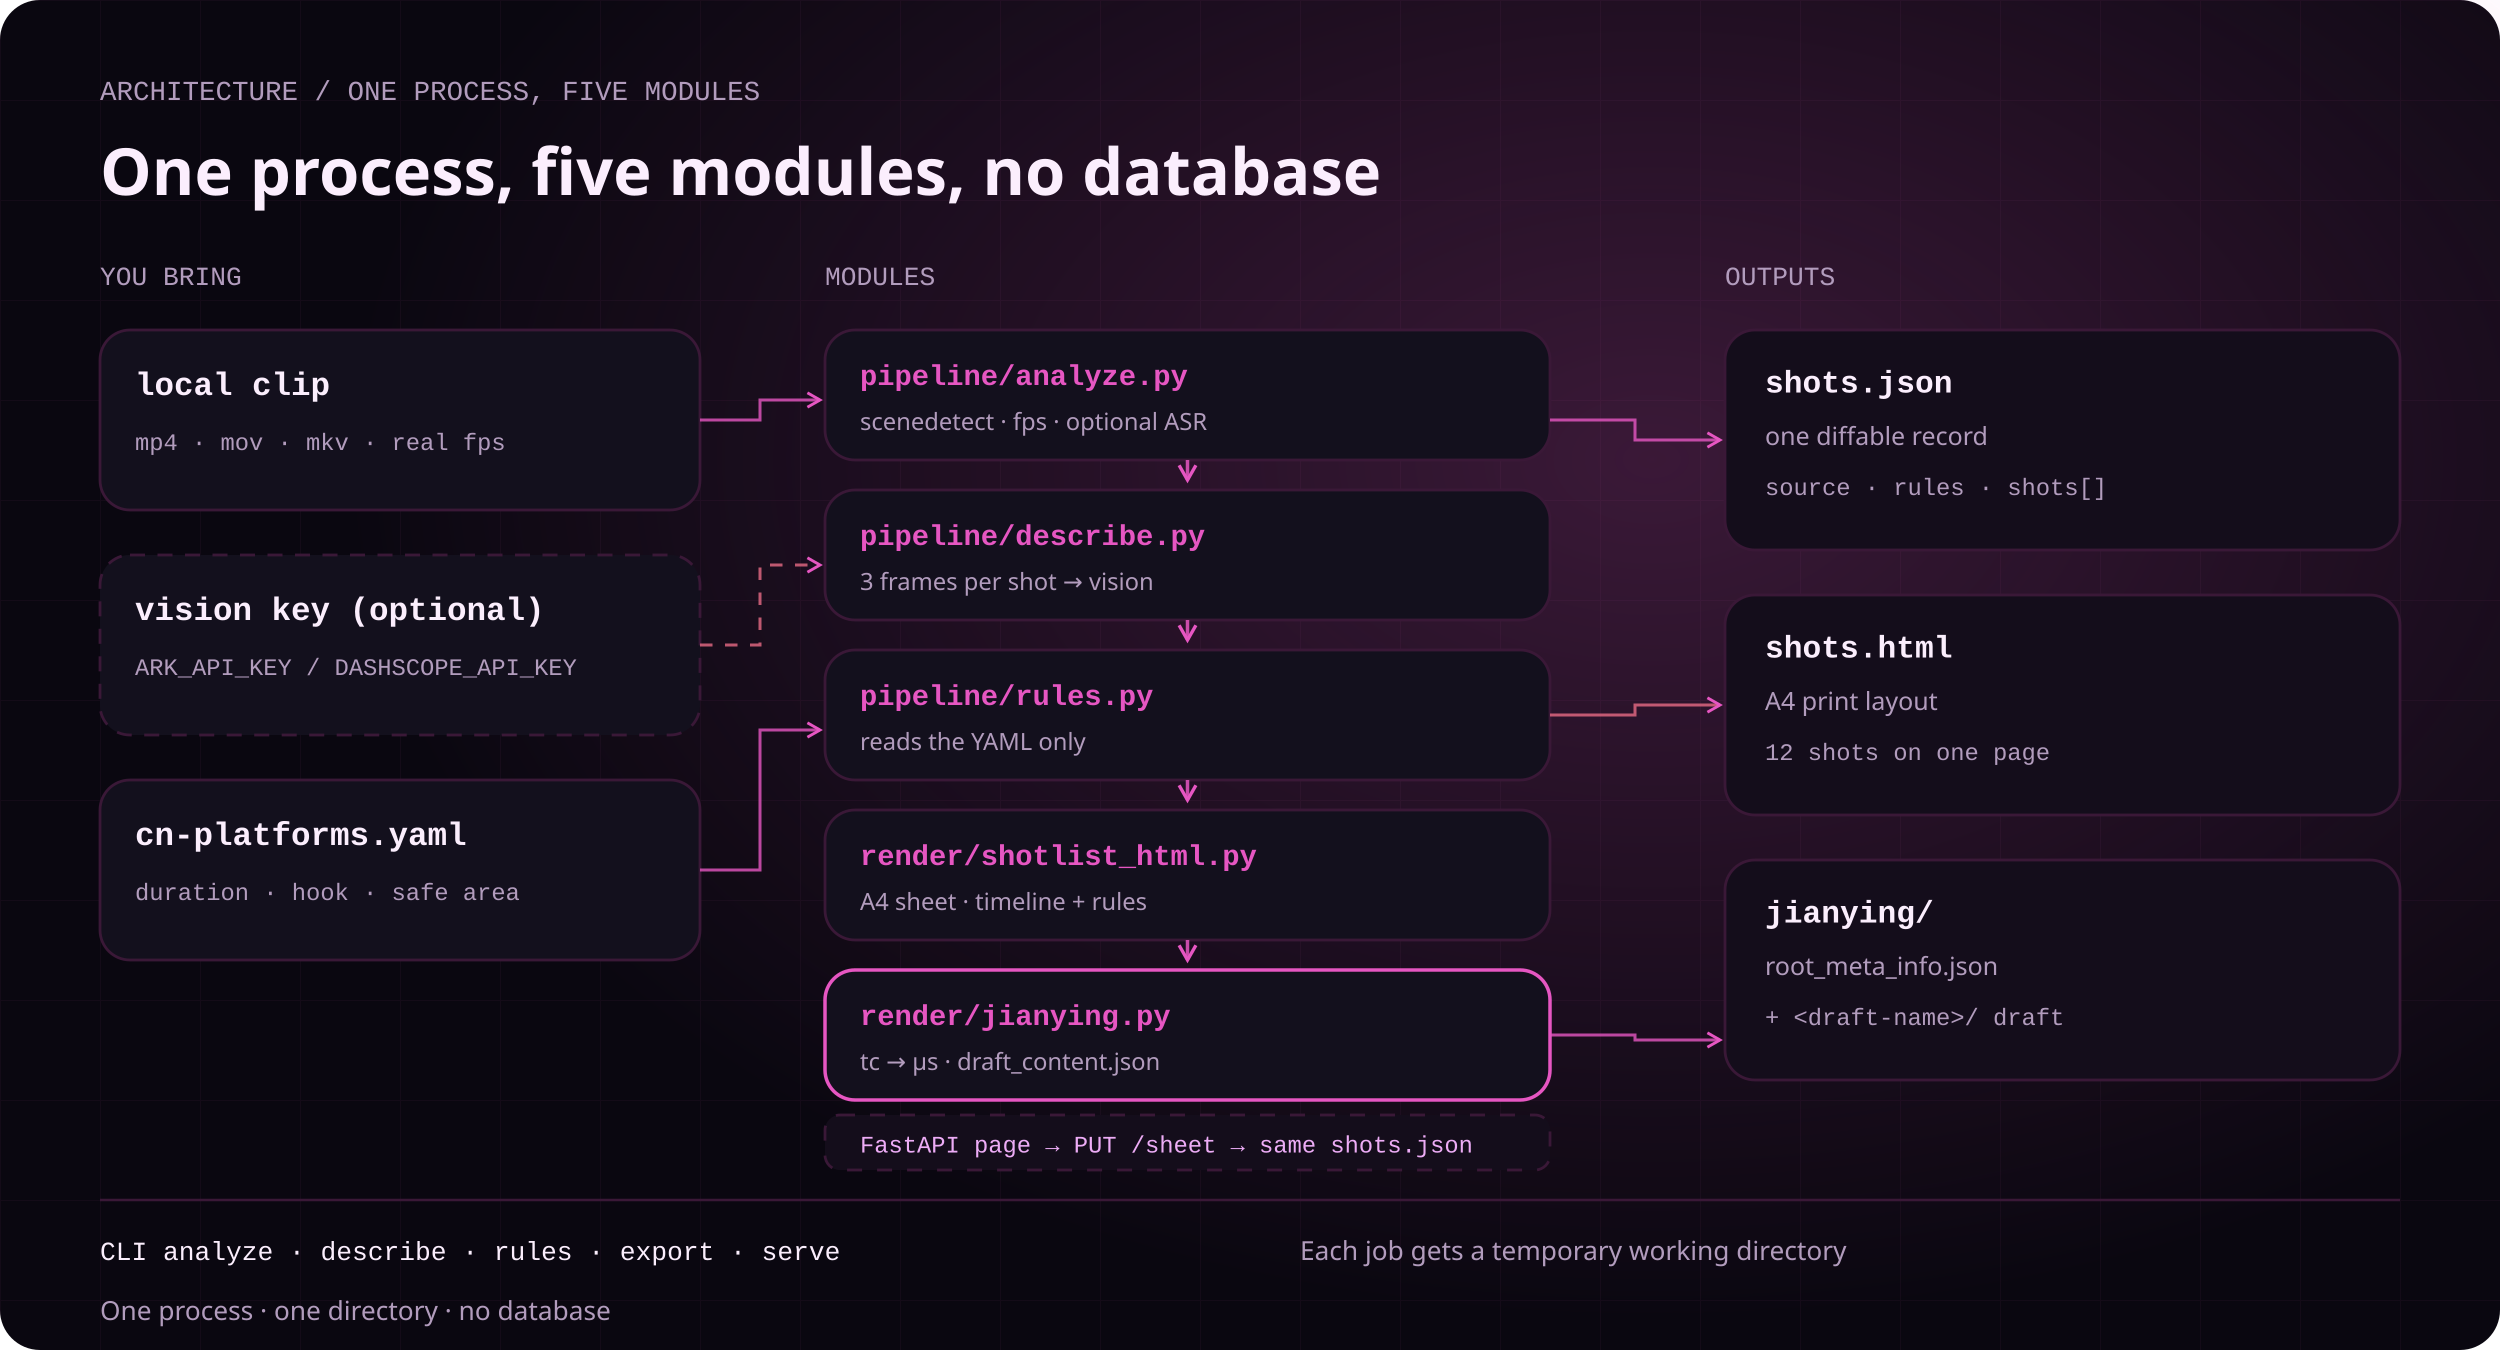
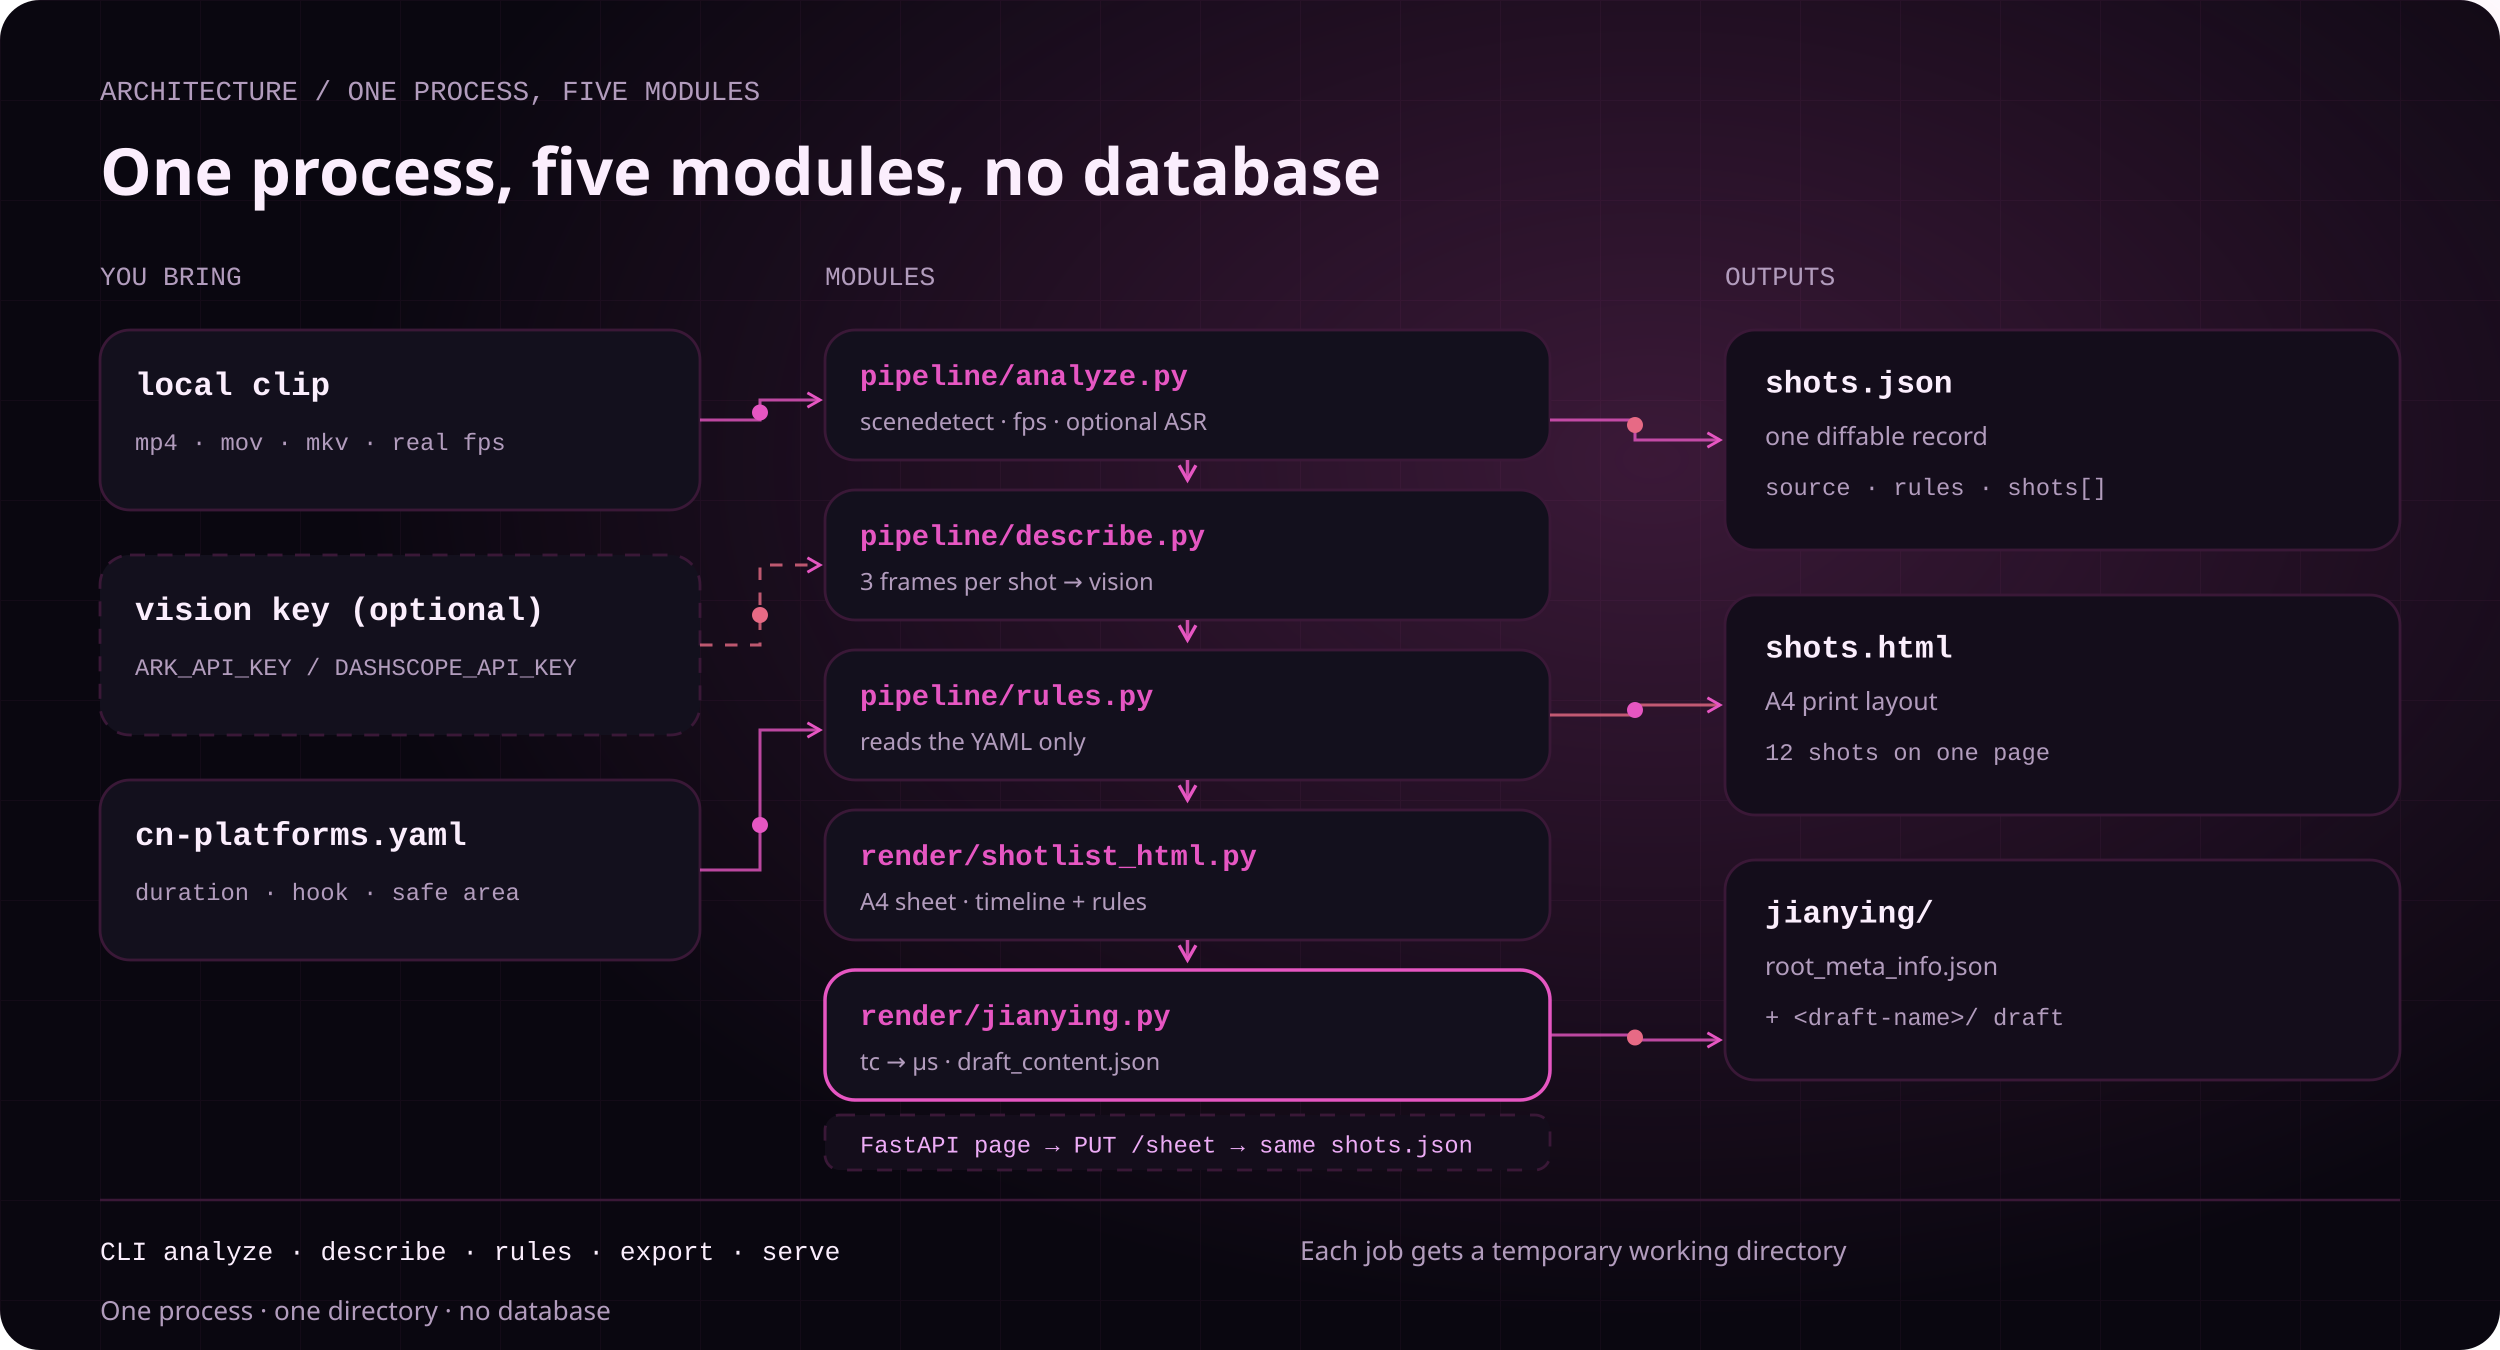
<svg xmlns="http://www.w3.org/2000/svg" viewBox="0 0 1000 540" width="1000" height="540" font-family="'Space Grotesk', 'PingFang SC', 'Hiragino Sans GB', 'Microsoft YaHei', system-ui, sans-serif" data-palette="e656c2-e76a85-edacf6-112c17ac6da9" role="img" aria-labelledby="architecture-dark-t architecture-dark-d">
  <defs>
    <linearGradient id="architecture-dark-neon" x1="0" y1="0" x2="1" y2="1">
      <stop stop-color="#e656c2" />
      <stop offset=".55" stop-color="#e76a85" />
      <stop offset="1" stop-color="#edacf6" />
    </linearGradient>
    <radialGradient id="architecture-dark-halo">
      <stop stop-color="#e656c2" stop-opacity="0.22" />
      <stop offset="1" stop-color="#e656c2" stop-opacity="0" />
    </radialGradient>
    <pattern id="architecture-dark-grid" width="40" height="40" patternUnits="userSpaceOnUse">
      <path d="M40 0H0V40" fill="none" stroke="#3a1837" stroke-opacity=".45" stroke-width=".7" />
    </pattern>
    <filter id="architecture-dark-glow" x="-70%" y="-70%" width="240%" height="240%">
      <feGaussianBlur stdDeviation="4.5" result="b" />
      <feMerge>
        <feMergeNode in="b" />
        <feMergeNode in="SourceGraphic" />
      </feMerge>
    </filter>
    <marker id="architecture-dark-arrow" viewBox="0 0 10 10" refX="8" refY="5" markerWidth="6" markerHeight="6" orient="auto-start-reverse">
      <path d="m1 1 7 4-7 4" fill="none" stroke="#e656c2" stroke-width="1.6" />
    </marker>
  </defs>
  <style>
.flow{stroke-dasharray:7 12;animation:flow 5.5s linear infinite}
.pulse{animation:pulse 5s ease-in-out infinite}
.trace{animation:trace 6.5s linear infinite}
@keyframes flow{to{stroke-dashoffset:-152}}
@keyframes pulse{0%,100%{opacity:.3}50%{opacity:1}}
@keyframes trace{0%{opacity:0}14%,86%{opacity:.8}100%{opacity:0}}
@media(prefers-reduced-motion:reduce){.flow,.pulse,.trace{animation:none}
.flow{stroke-dasharray:none}.pulse,.trace{opacity:.7}}
</style>
  <rect width="1000" height="540" rx="16" fill="#0a0710" />
  <rect width="1000" height="540" rx="16" fill="url(#architecture-dark-grid)" opacity="0.5" />
  <ellipse cx="660" cy="183.6" rx="520" ry="345.6" fill="url(#architecture-dark-halo)" />
  <text x="40" y="40" font-family="ui-monospace, 'SF Mono', Menlo, Consolas, 'Courier New', monospace" font-size="11" fill="#b29cbd" font-weight="400" text-anchor="start" opacity="1">ARCHITECTURE / ONE PROCESS, FIVE MODULES</text>
  <text x="40" y="78" font-family="'Space Grotesk', 'PingFang SC', 'Hiragino Sans GB', 'Microsoft YaHei', system-ui, sans-serif" font-size="26" fill="#fbeefd" font-weight="600" text-anchor="start" opacity="1">One process, five modules, no database</text>
  <text x="40" y="114" font-family="ui-monospace, 'SF Mono', Menlo, Consolas, 'Courier New', monospace" font-size="10.5" fill="#b29cbd" font-weight="400" text-anchor="start" opacity="1">YOU BRING</text>
  <text x="330" y="114" font-family="ui-monospace, 'SF Mono', Menlo, Consolas, 'Courier New', monospace" font-size="10.5" fill="#b29cbd" font-weight="400" text-anchor="start" opacity="1">MODULES</text>
  <text x="690" y="114" font-family="ui-monospace, 'SF Mono', Menlo, Consolas, 'Courier New', monospace" font-size="10.5" fill="#b29cbd" font-weight="400" text-anchor="start" opacity="1">OUTPUTS</text>
  <rect x="40" y="132" width="240" height="72" rx="12" fill="#13101d" stroke="#3a1837" stroke-width="1.1" opacity="1" />
  <text x="54" y="158" font-family="ui-monospace, 'SF Mono', Menlo, Consolas, 'Courier New', monospace" font-size="13" fill="#fbeefd" font-weight="600" text-anchor="start" opacity="1">local clip</text>
  <text x="54" y="180" font-family="ui-monospace, 'SF Mono', Menlo, Consolas, 'Courier New', monospace" font-size="9.5" fill="#b29cbd" font-weight="400" text-anchor="start" opacity="1">mp4 · mov · mkv · real fps</text>
  <rect x="40" y="222" width="240" height="72" rx="12" fill="#13101d" stroke="#3a1837" stroke-width="1.1" opacity="1" stroke-dasharray="6 5" />
  <text x="54" y="248" font-family="ui-monospace, 'SF Mono', Menlo, Consolas, 'Courier New', monospace" font-size="13" fill="#fbeefd" font-weight="600" text-anchor="start" opacity="1">vision key (optional)</text>
  <text x="54" y="270" font-family="ui-monospace, 'SF Mono', Menlo, Consolas, 'Courier New', monospace" font-size="9.5" fill="#b29cbd" font-weight="400" text-anchor="start" opacity="1">ARK_API_KEY / DASHSCOPE_API_KEY</text>
  <rect x="40" y="312" width="240" height="72" rx="12" fill="#13101d" stroke="#3a1837" stroke-width="1.1" opacity="1" />
  <text x="54" y="338" font-family="ui-monospace, 'SF Mono', Menlo, Consolas, 'Courier New', monospace" font-size="13" fill="#fbeefd" font-weight="600" text-anchor="start" opacity="1">cn-platforms.yaml</text>
  <text x="54" y="360" font-family="ui-monospace, 'SF Mono', Menlo, Consolas, 'Courier New', monospace" font-size="9.5" fill="#b29cbd" font-weight="400" text-anchor="start" opacity="1">duration · hook · safe area</text>
  <rect x="330" y="132" width="290" height="52" rx="12" fill="#13101d" stroke="#3a1837" stroke-width="1.1" opacity="1" />
  <text x="344" y="154" font-family="ui-monospace, 'SF Mono', Menlo, Consolas, 'Courier New', monospace" font-size="11.5" fill="#e656c2" font-weight="600" text-anchor="start" opacity="1">pipeline/analyze.py</text>
  <text x="344" y="172" font-family="'Space Grotesk', 'PingFang SC', 'Hiragino Sans GB', 'Microsoft YaHei', system-ui, sans-serif" font-size="9.5" fill="#b29cbd" font-weight="400" text-anchor="start" opacity="1">scenedetect · fps · optional ASR</text>
  <path d="M475 184V192" fill="none" stroke="#e656c2" stroke-width="1.4" stroke-opacity="0.85" marker-end="url(#architecture-dark-arrow)" />
  <rect x="330" y="196" width="290" height="52" rx="12" fill="#13101d" stroke="#3a1837" stroke-width="1.1" opacity="1" />
  <text x="344" y="218" font-family="ui-monospace, 'SF Mono', Menlo, Consolas, 'Courier New', monospace" font-size="11.5" fill="#e656c2" font-weight="600" text-anchor="start" opacity="1">pipeline/describe.py</text>
  <text x="344" y="236" font-family="'Space Grotesk', 'PingFang SC', 'Hiragino Sans GB', 'Microsoft YaHei', system-ui, sans-serif" font-size="9.5" fill="#b29cbd" font-weight="400" text-anchor="start" opacity="1">3 frames per shot → vision</text>
  <path d="M475 248V256" fill="none" stroke="#e656c2" stroke-width="1.4" stroke-opacity="0.85" marker-end="url(#architecture-dark-arrow)" />
  <rect x="330" y="260" width="290" height="52" rx="12" fill="#13101d" stroke="#3a1837" stroke-width="1.1" opacity="1" />
  <text x="344" y="282" font-family="ui-monospace, 'SF Mono', Menlo, Consolas, 'Courier New', monospace" font-size="11.5" fill="#e656c2" font-weight="600" text-anchor="start" opacity="1">pipeline/rules.py</text>
  <text x="344" y="300" font-family="'Space Grotesk', 'PingFang SC', 'Hiragino Sans GB', 'Microsoft YaHei', system-ui, sans-serif" font-size="9.5" fill="#b29cbd" font-weight="400" text-anchor="start" opacity="1">reads the YAML only</text>
  <path d="M475 312V320" fill="none" stroke="#e656c2" stroke-width="1.4" stroke-opacity="0.85" marker-end="url(#architecture-dark-arrow)" />
  <rect x="330" y="324" width="290" height="52" rx="12" fill="#13101d" stroke="#3a1837" stroke-width="1.1" opacity="1" />
  <text x="344" y="346" font-family="ui-monospace, 'SF Mono', Menlo, Consolas, 'Courier New', monospace" font-size="11.5" fill="#e656c2" font-weight="600" text-anchor="start" opacity="1">render/shotlist_html.py</text>
  <text x="344" y="364" font-family="'Space Grotesk', 'PingFang SC', 'Hiragino Sans GB', 'Microsoft YaHei', system-ui, sans-serif" font-size="9.5" fill="#b29cbd" font-weight="400" text-anchor="start" opacity="1">A4 sheet · timeline + rules</text>
  <path d="M475 376V384" fill="none" stroke="#e656c2" stroke-width="1.4" stroke-opacity="0.85" marker-end="url(#architecture-dark-arrow)" />
  <rect x="330" y="388" width="290" height="52" rx="12" fill="#13101d" stroke="#e656c2" stroke-width="1.4" opacity="1" />
  <text x="344" y="410" font-family="ui-monospace, 'SF Mono', Menlo, Consolas, 'Courier New', monospace" font-size="11.5" fill="#e656c2" font-weight="600" text-anchor="start" opacity="1">render/jianying.py</text>
  <text x="344" y="428" font-family="'Space Grotesk', 'PingFang SC', 'Hiragino Sans GB', 'Microsoft YaHei', system-ui, sans-serif" font-size="9.5" fill="#b29cbd" font-weight="400" text-anchor="start" opacity="1">tc → µs · draft_content.json</text>
  <rect x="690" y="132" width="270" height="88" rx="12" fill="#140d1b" stroke="#3a1837" stroke-width="1.1" opacity="1" />
  <text x="706" y="157" font-family="ui-monospace, 'SF Mono', Menlo, Consolas, 'Courier New', monospace" font-size="12.5" fill="#fbeefd" font-weight="600" text-anchor="start" opacity="1">shots.json</text>
  <text x="706" y="178" font-family="'Space Grotesk', 'PingFang SC', 'Hiragino Sans GB', 'Microsoft YaHei', system-ui, sans-serif" font-size="10" fill="#b29cbd" font-weight="400" text-anchor="start" opacity="1">one diffable record</text>
  <text x="706" y="198" font-family="ui-monospace, 'SF Mono', Menlo, Consolas, 'Courier New', monospace" font-size="9.5" fill="#b29cbd" font-weight="400" text-anchor="start" opacity="1">source · rules · shots[]</text>
  <rect x="690" y="238" width="270" height="88" rx="12" fill="#140d1b" stroke="#3a1837" stroke-width="1.1" opacity="1" />
  <text x="706" y="263" font-family="ui-monospace, 'SF Mono', Menlo, Consolas, 'Courier New', monospace" font-size="12.5" fill="#fbeefd" font-weight="600" text-anchor="start" opacity="1">shots.html</text>
  <text x="706" y="284" font-family="'Space Grotesk', 'PingFang SC', 'Hiragino Sans GB', 'Microsoft YaHei', system-ui, sans-serif" font-size="10" fill="#b29cbd" font-weight="400" text-anchor="start" opacity="1">A4 print layout</text>
  <text x="706" y="304" font-family="ui-monospace, 'SF Mono', Menlo, Consolas, 'Courier New', monospace" font-size="9.5" fill="#b29cbd" font-weight="400" text-anchor="start" opacity="1">12 shots on one page</text>
  <rect x="690" y="344" width="270" height="88" rx="12" fill="#140d1b" stroke="#3a1837" stroke-width="1.1" opacity="1" />
  <text x="706" y="369" font-family="ui-monospace, 'SF Mono', Menlo, Consolas, 'Courier New', monospace" font-size="12.5" fill="#fbeefd" font-weight="600" text-anchor="start" opacity="1">jianying/</text>
  <text x="706" y="390" font-family="'Space Grotesk', 'PingFang SC', 'Hiragino Sans GB', 'Microsoft YaHei', system-ui, sans-serif" font-size="10" fill="#b29cbd" font-weight="400" text-anchor="start" opacity="1">root_meta_info.json</text>
  <text x="706" y="410" font-family="ui-monospace, 'SF Mono', Menlo, Consolas, 'Courier New', monospace" font-size="9.5" fill="#b29cbd" font-weight="400" text-anchor="start" opacity="1">+ &lt;draft-name&gt;/ draft</text>
  <path d="M280 168H304V160H328" fill="none" stroke="#e656c2" stroke-width="1.2" stroke-opacity="0.8" marker-end="url(#architecture-dark-arrow)" />
+   <circle class="pulse" cx="304" cy="165" r="3.2" fill="#e656c2" style="animation-delay:-0.4s" />
  <path d="M280 258H304V226H328" fill="none" stroke="#e76a85" stroke-width="1.2" stroke-opacity="0.8" stroke-dasharray="5 5" marker-end="url(#architecture-dark-arrow)" />
+   <circle class="pulse" cx="304" cy="246" r="3.2" fill="#e76a85" style="animation-delay:-1.6s" />
  <path d="M280 348H304V292H328" fill="none" stroke="#e656c2" stroke-width="1.2" stroke-opacity="0.8" marker-end="url(#architecture-dark-arrow)" />
+   <circle class="pulse" cx="304" cy="330" r="3.2" fill="#e656c2" style="animation-delay:-2.6s" />
  <path d="M620 168H654V176H688" fill="none" stroke="#e656c2" stroke-width="1.2" stroke-opacity="0.8" marker-end="url(#architecture-dark-arrow)" />
+   <circle class="pulse" cx="654" cy="170" r="3.2" fill="#e76a85" style="animation-delay:-1.1s" />
  <path d="M620 286H654V282H688" fill="none" stroke="#e76a85" stroke-width="1.2" stroke-opacity="0.8" marker-end="url(#architecture-dark-arrow)" />
+   <circle class="pulse" cx="654" cy="284" r="3.2" fill="#e656c2" style="animation-delay:-2.1s" />
  <path d="M620 414H654V416H688" fill="none" stroke="#e656c2" stroke-width="1.2" stroke-opacity="0.8" marker-end="url(#architecture-dark-arrow)" />
+   <circle class="pulse" cx="654" cy="415" r="3.2" fill="#e76a85" style="animation-delay:-3.1s" />
  <rect x="330" y="446" width="290" height="22" rx="6" fill="#140d1b" stroke="#3a1837" stroke-width="1.1" opacity="1" stroke-dasharray="6 6" />
  <text x="344" y="461" font-family="ui-monospace, 'SF Mono', Menlo, Consolas, 'Courier New', monospace" font-size="9.5" fill="#edacf6" font-weight="400" text-anchor="start" opacity="1">FastAPI page → PUT /sheet → same shots.json</text>
  <line x1="40" y1="480" x2="960" y2="480" stroke="#3a1837" stroke-width="1" stroke-opacity="1" />
  <text x="40" y="504" font-family="ui-monospace, 'SF Mono', Menlo, Consolas, 'Courier New', monospace" font-size="10.5" fill="#fbeefd" font-weight="400" text-anchor="start" opacity="1">CLI  analyze · describe · rules · export · serve</text>
  <text x="520" y="504" font-family="'Space Grotesk', 'PingFang SC', 'Hiragino Sans GB', 'Microsoft YaHei', system-ui, sans-serif" font-size="10.5" fill="#b29cbd" font-weight="400" text-anchor="start" opacity="1">Each job gets a temporary working directory</text>
  <text x="40" y="528" font-family="'Space Grotesk', 'PingFang SC', 'Hiragino Sans GB', 'Microsoft YaHei', system-ui, sans-serif" font-size="10.5" fill="#b29cbd" font-weight="400" text-anchor="start" opacity="1">One process · one directory · no database</text>
</svg>
